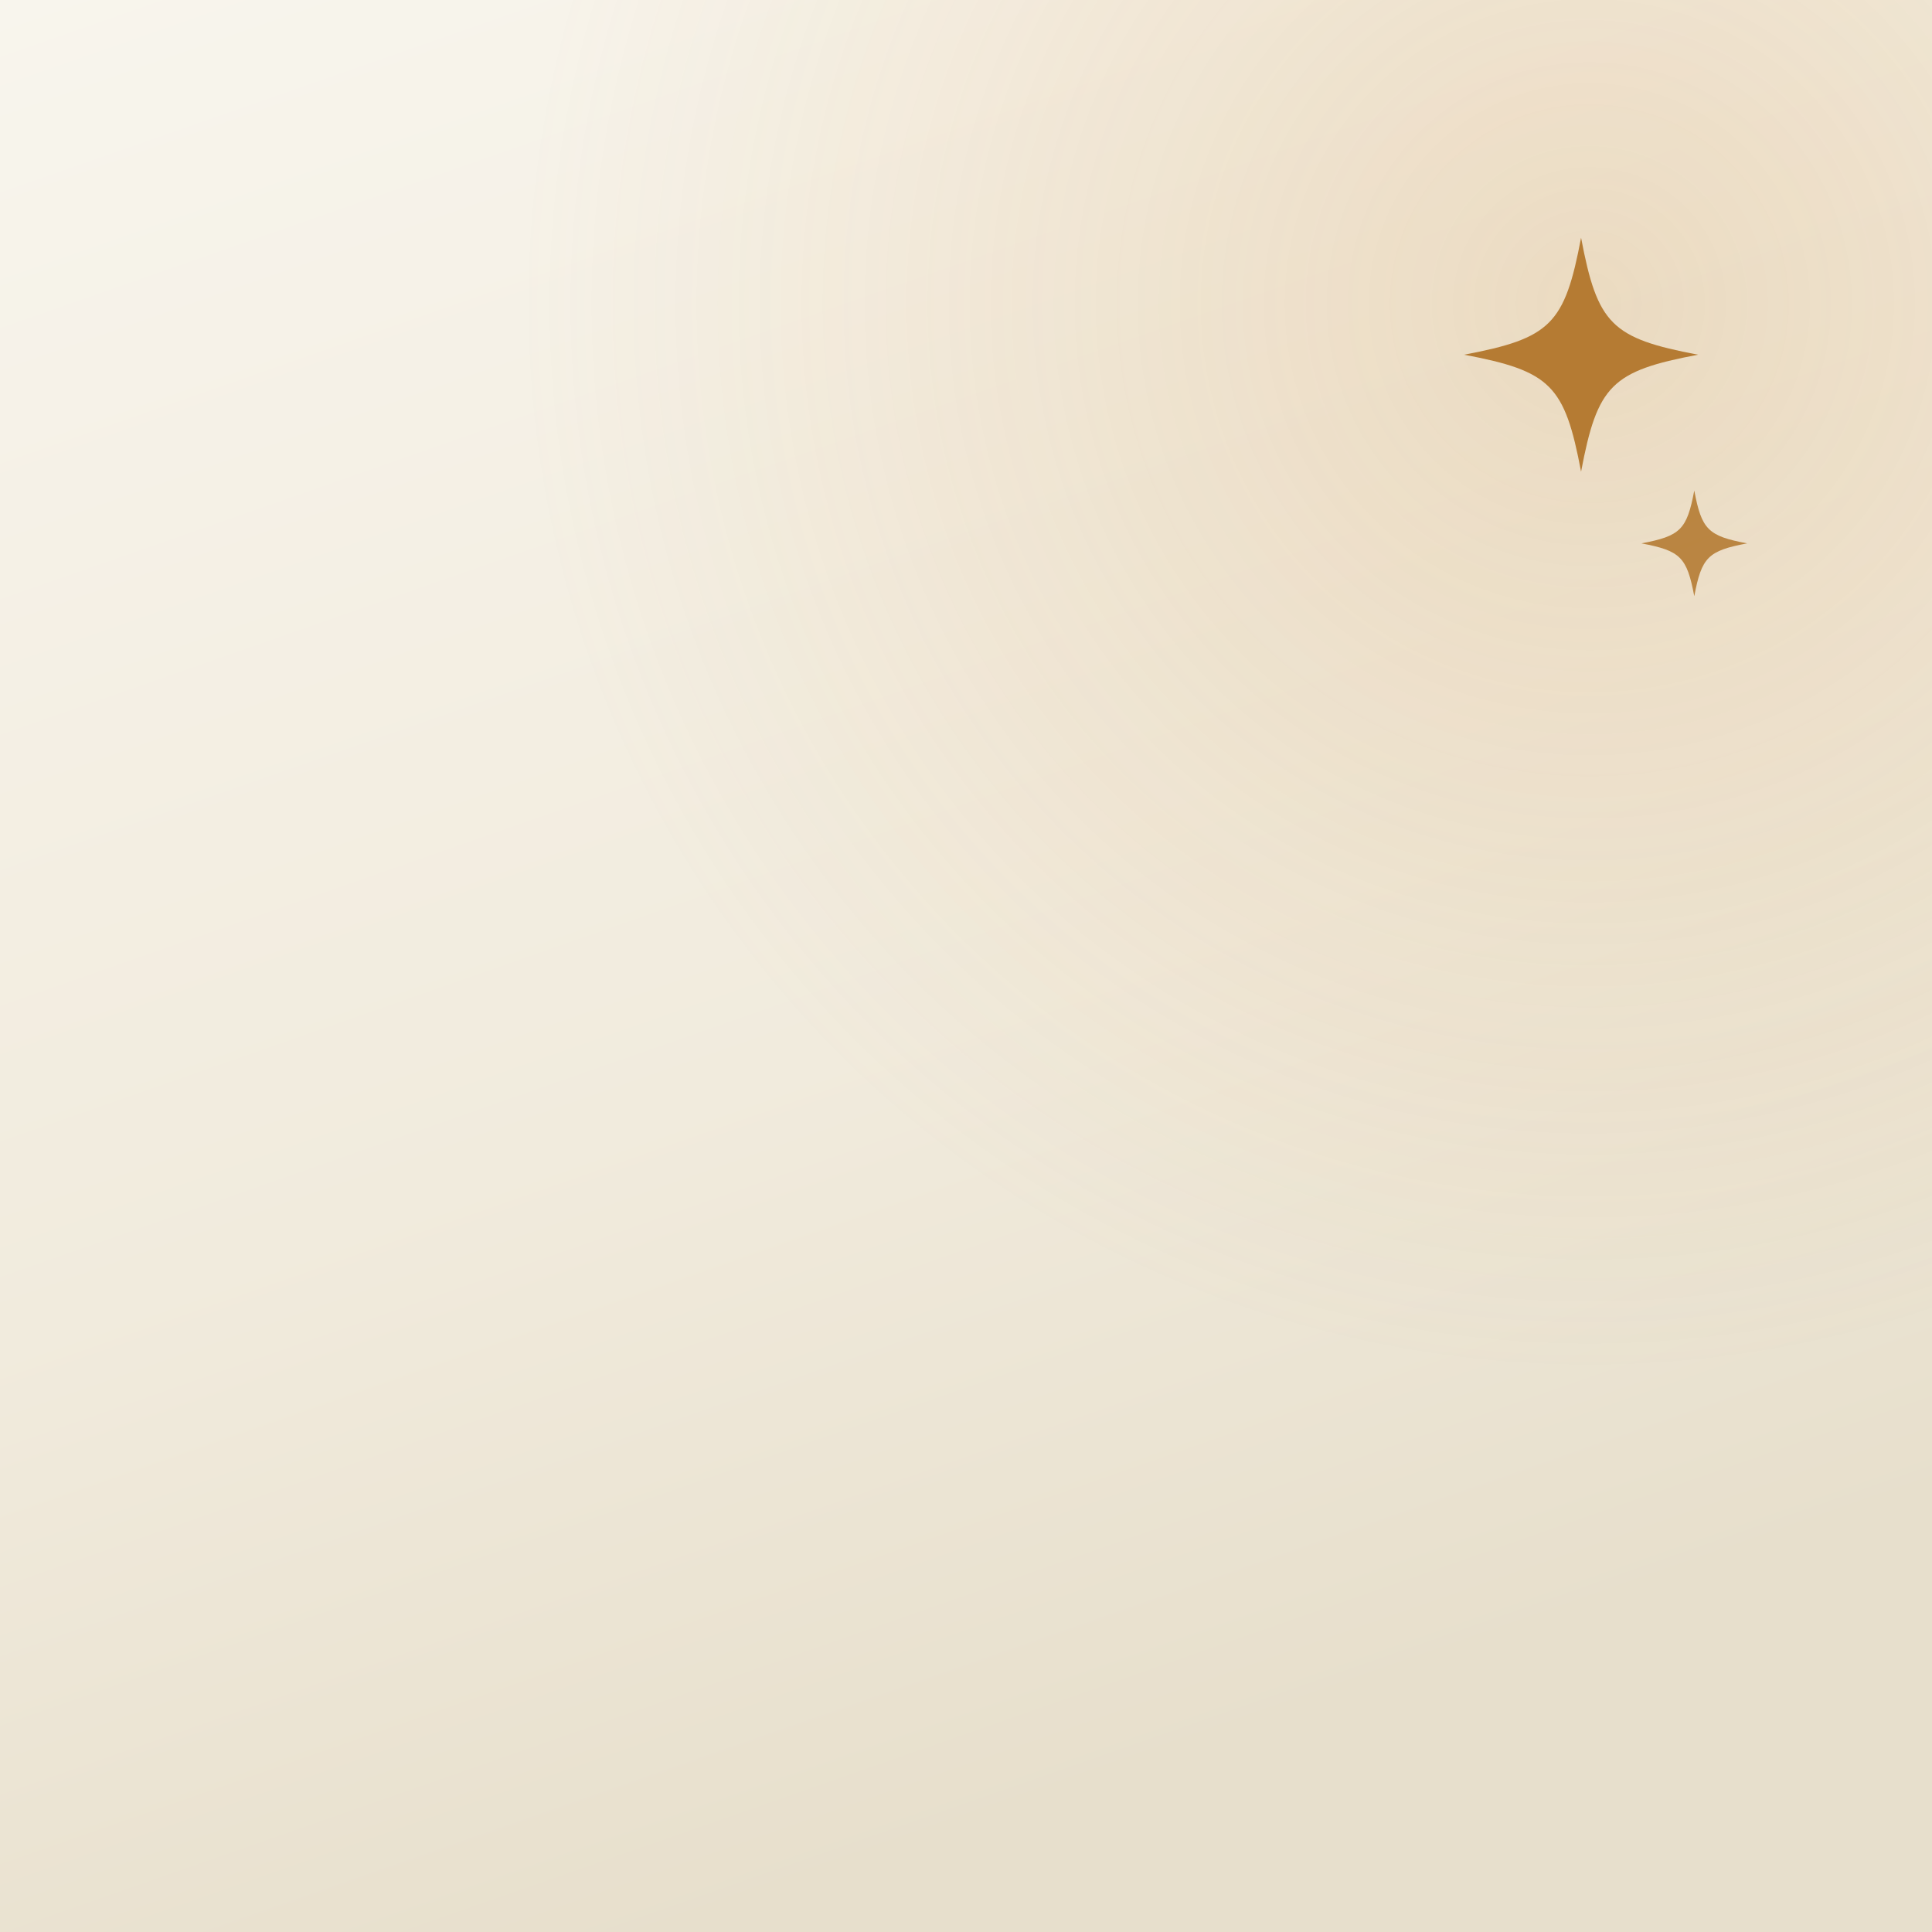
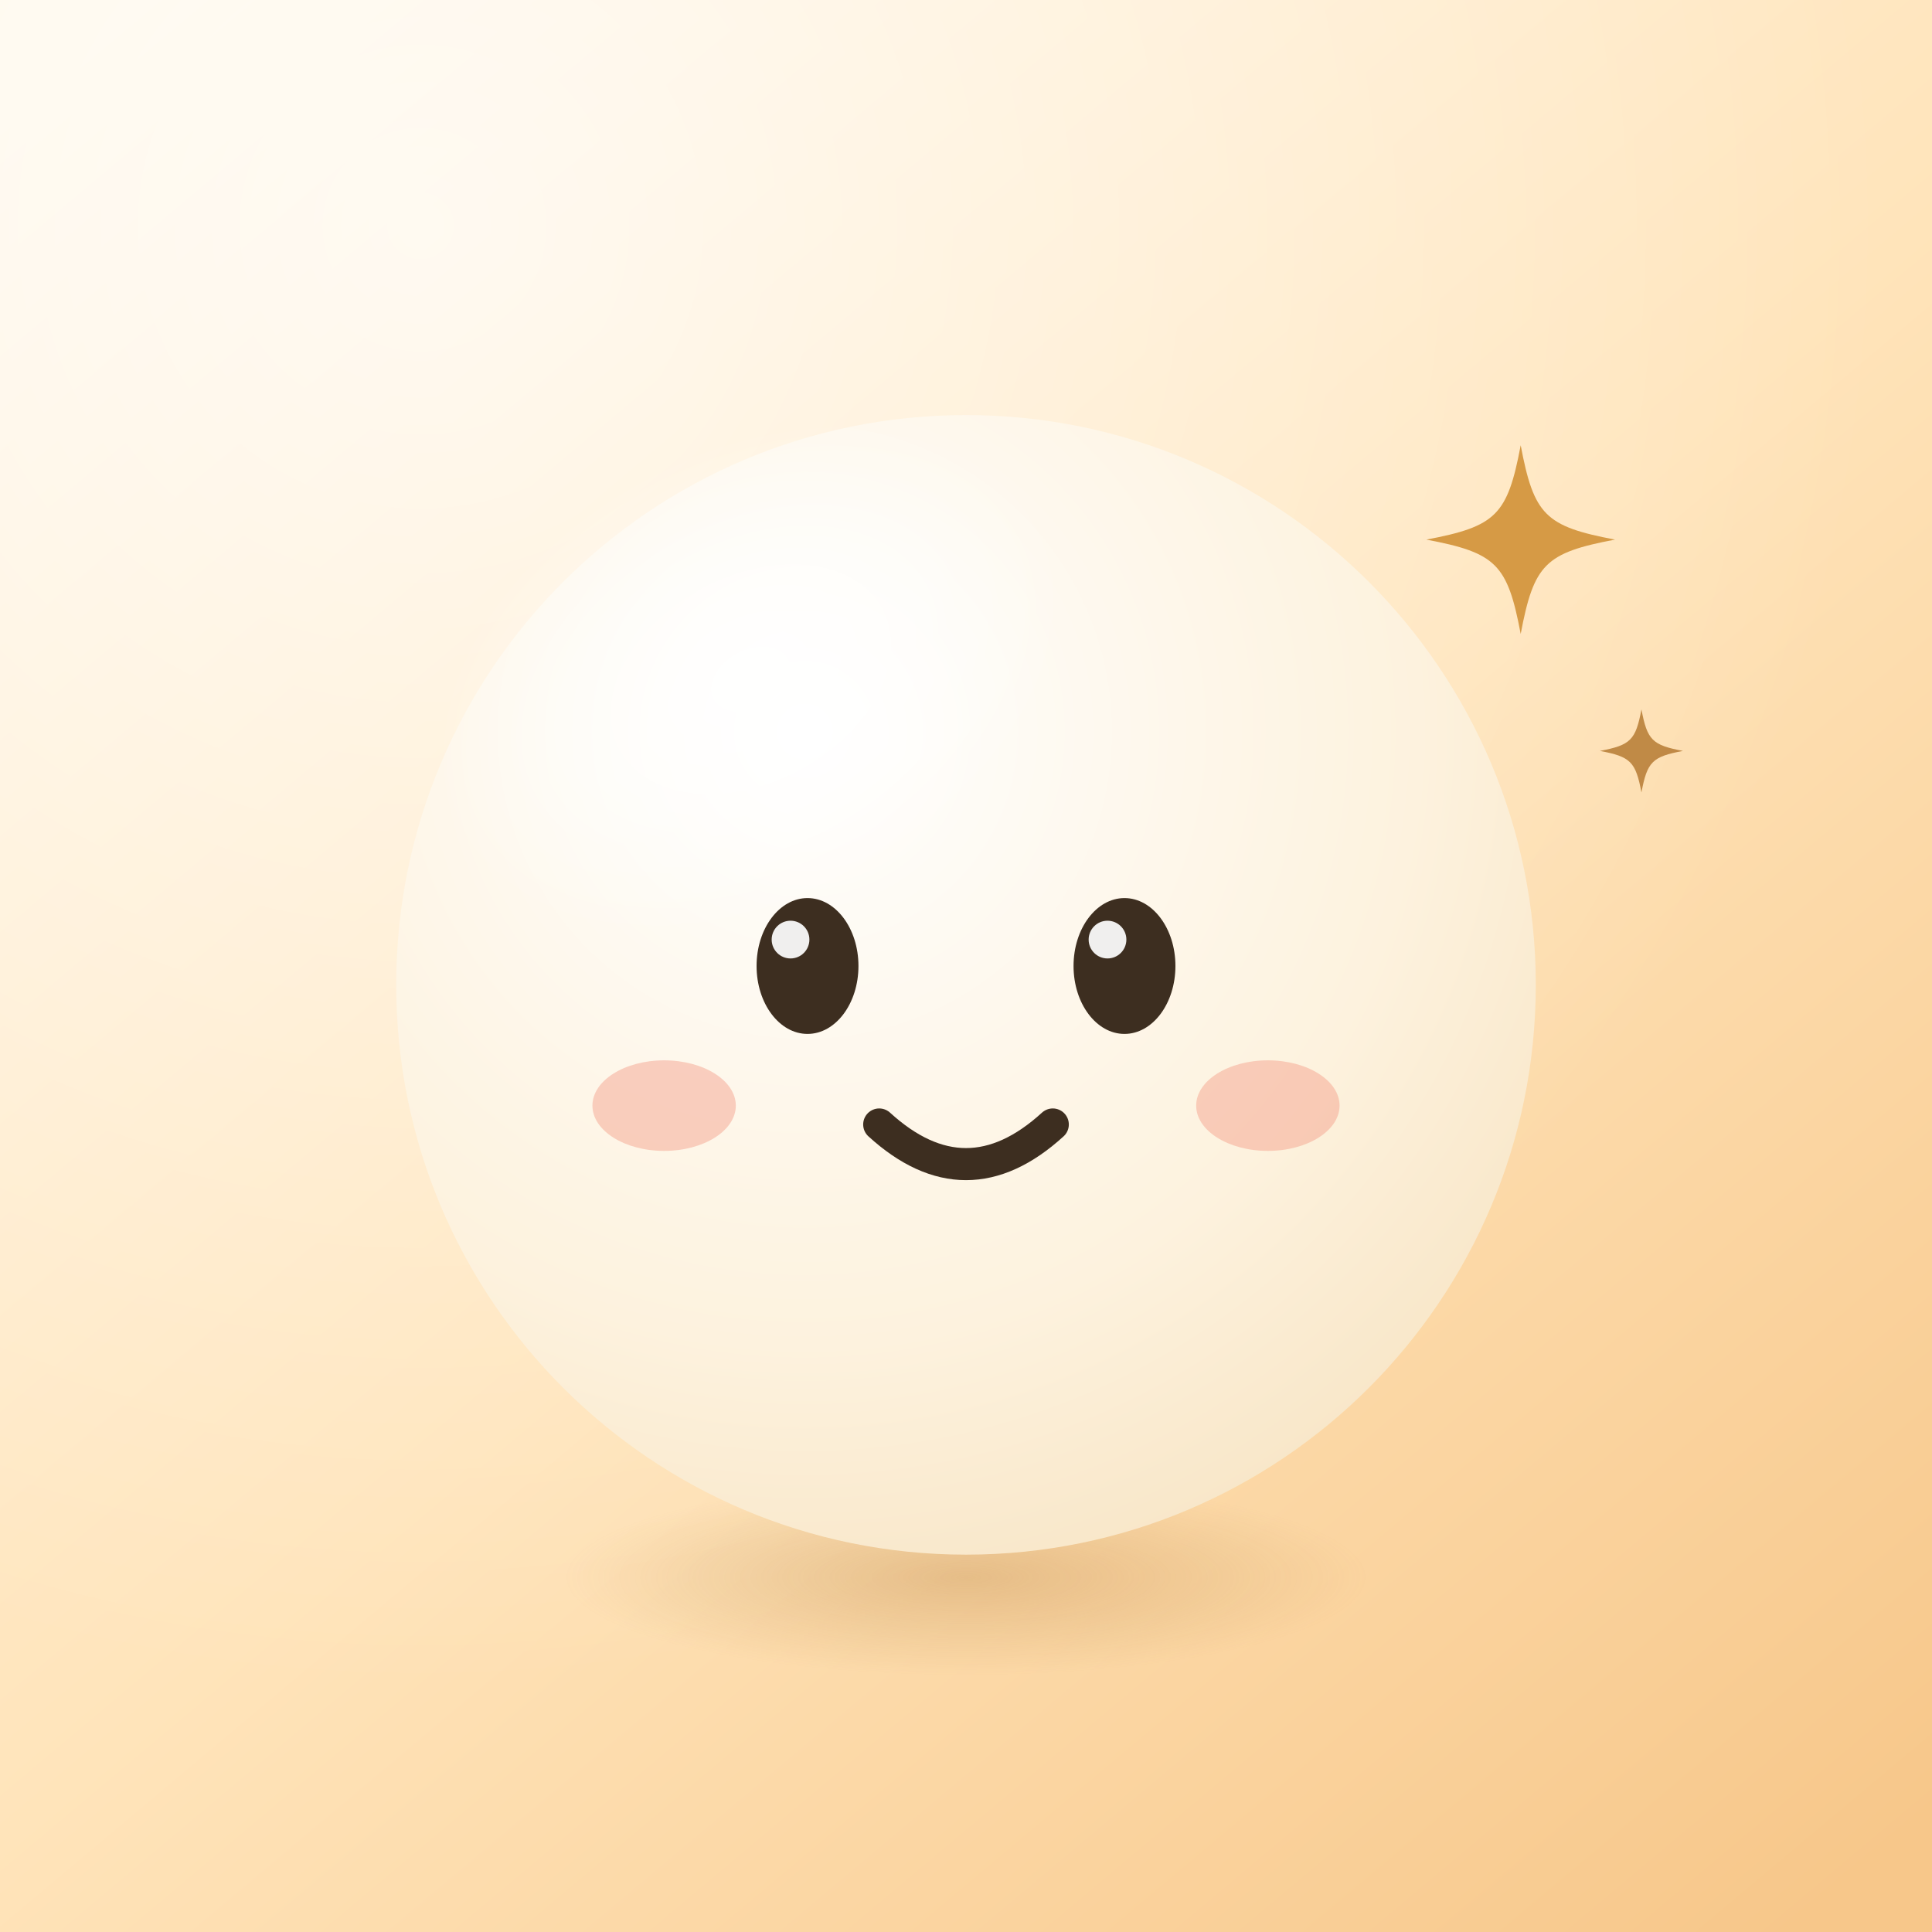
<svg xmlns="http://www.w3.org/2000/svg" width="1024" height="1024" viewBox="0 0 1024 1024" role="img" aria-label="喜爱 应用图标">
  <defs>
-     <linearGradient id="paper" x1="0" y1="0" x2="0.35" y2="1">
-       <stop offset="0" stop-color="#F8F5ED" />
-       <stop offset="0.62" stop-color="#F1EBDD" />
-       <stop offset="1" stop-color="#E7DFCC" />
+     <linearGradient id="bg" x1="0.08" y1="0" x2="0.92" y2="1">
+       <stop offset="0" stop-color="#FFF6E6" />
+       <stop offset="0.52" stop-color="#FFE4BA" />
+       <stop offset="1" stop-color="#F7C78A" />
    </linearGradient>
-     <radialGradient id="corner" cx="0.82" cy="0.16" r="0.55">
-       <stop offset="0" stop-color="#C98A3A" stop-opacity="0.20" />
-       <stop offset="1" stop-color="#C98A3A" stop-opacity="0" />
+     <radialGradient id="cornerLight" cx="0.22" cy="0.12" r="0.75">
+       <stop offset="0" stop-color="#FFFFFF" stop-opacity="0.62" />
+       <stop offset="1" stop-color="#FFFFFF" stop-opacity="0" />
    </radialGradient>
-     <linearGradient id="seal" gradientUnits="userSpaceOnUse" x1="740" y1="180" x2="900" y2="400">
-       <stop offset="0" stop-color="#B57B33" />
-       <stop offset="1" stop-color="#8A5316" />
+     <radialGradient id="body" cx="0.36" cy="0.28" r="0.92">
+       <stop offset="0" stop-color="#FFFFFF" />
+       <stop offset="0.58" stop-color="#FDF2DE" />
+       <stop offset="1" stop-color="#F5DFBA" />
+     </radialGradient>
+     <radialGradient id="ground" cx="0.5" cy="0.5" r="0.5">
+       <stop offset="0" stop-color="#B27A38" stop-opacity="0.30" />
+       <stop offset="1" stop-color="#B27A38" stop-opacity="0" />
+     </radialGradient>
+     <radialGradient id="gloss" cx="0.5" cy="0.5" r="0.5">
+       <stop offset="0" stop-color="#FFFFFF" stop-opacity="0.85" />
+       <stop offset="0.55" stop-color="#FFFFFF" stop-opacity="0.42" />
+       <stop offset="1" stop-color="#FFFFFF" stop-opacity="0" />
+     </radialGradient>
+     <linearGradient id="star" gradientUnits="userSpaceOnUse" x1="760" y1="250" x2="860" y2="360">
+       <stop offset="0" stop-color="#D69A45" />
+       <stop offset="1" stop-color="#9E6322" />
    </linearGradient>
  </defs>
-   <rect width="1024" height="1024" fill="url(#paper)" />
-   <rect width="1024" height="1024" fill="url(#corner)" />
-   <path d="{{XI_PATH}}" transform="translate(249.9,712.1) scale(0.5252,-0.5252)" fill="#1F1C17" />
-   <path d="M0,-1 C0.14,-0.26 0.26,-0.14 1,0 C0.26,0.14 0.14,0.26 0,1 C-0.14,0.26 -0.26,0.14 -1,0 C-0.26,-0.14 -0.14,-0.26 0,-1 Z" transform="translate(838,188) scale(62)" fill="url(#seal)" />
-   <path d="M0,-1 C0.14,-0.26 0.26,-0.14 1,0 C0.26,0.14 0.14,0.26 0,1 C-0.14,0.26 -0.26,0.14 -1,0 C-0.26,-0.14 -0.14,-0.26 0,-1 Z" transform="translate(898,288) scale(28)" fill="#B57B33" fill-opacity="0.9" />
+   <rect width="1024" height="1024" fill="url(#bg)" />
+   <rect width="1024" height="1024" fill="url(#cornerLight)" />
+   <ellipse cx="512" cy="836" rx="212" ry="52" fill="url(#ground)" />
+   <circle cx="512" cy="522" r="302" fill="url(#body)" />
+   <ellipse cx="398" cy="360" rx="176" ry="122" fill="url(#gloss)" transform="rotate(-28 398 360)" />
+   <ellipse cx="428" cy="512" rx="27" ry="36" fill="#3D2E20" />
+   <ellipse cx="596" cy="512" rx="27" ry="36" fill="#3D2E20" />
+   <circle cx="419" cy="498" r="10" fill="#FFFFFF" fill-opacity="0.92" />
+   <circle cx="587" cy="498" r="10" fill="#FFFFFF" fill-opacity="0.92" />
+   <ellipse cx="352" cy="586" rx="38" ry="24" fill="#F2957F" fill-opacity="0.42" />
+   <ellipse cx="672" cy="586" rx="38" ry="24" fill="#F2957F" fill-opacity="0.42" />
+   <path d="M466 596 Q512 638 558 596" stroke="#3D2E20" stroke-width="17" stroke-linecap="round" fill="none" />
+   <path d="M0,-1 C0.14,-0.26 0.26,-0.14 1,0 C0.26,0.14 0.14,0.26 0,1 C-0.14,0.26 -0.26,0.14 -1,0 C-0.26,-0.14 -0.14,-0.26 0,-1 Z" transform="translate(806,286) scale(50)" fill="url(#star)" />
+   <path d="M0,-1 C0.14,-0.26 0.26,-0.14 1,0 C0.26,0.14 0.14,0.26 0,1 C-0.14,0.26 -0.26,0.14 -1,0 C-0.26,-0.14 -0.14,-0.26 0,-1 Z" transform="translate(870,398) scale(22)" fill="#B57B33" fill-opacity="0.85" />
</svg>
